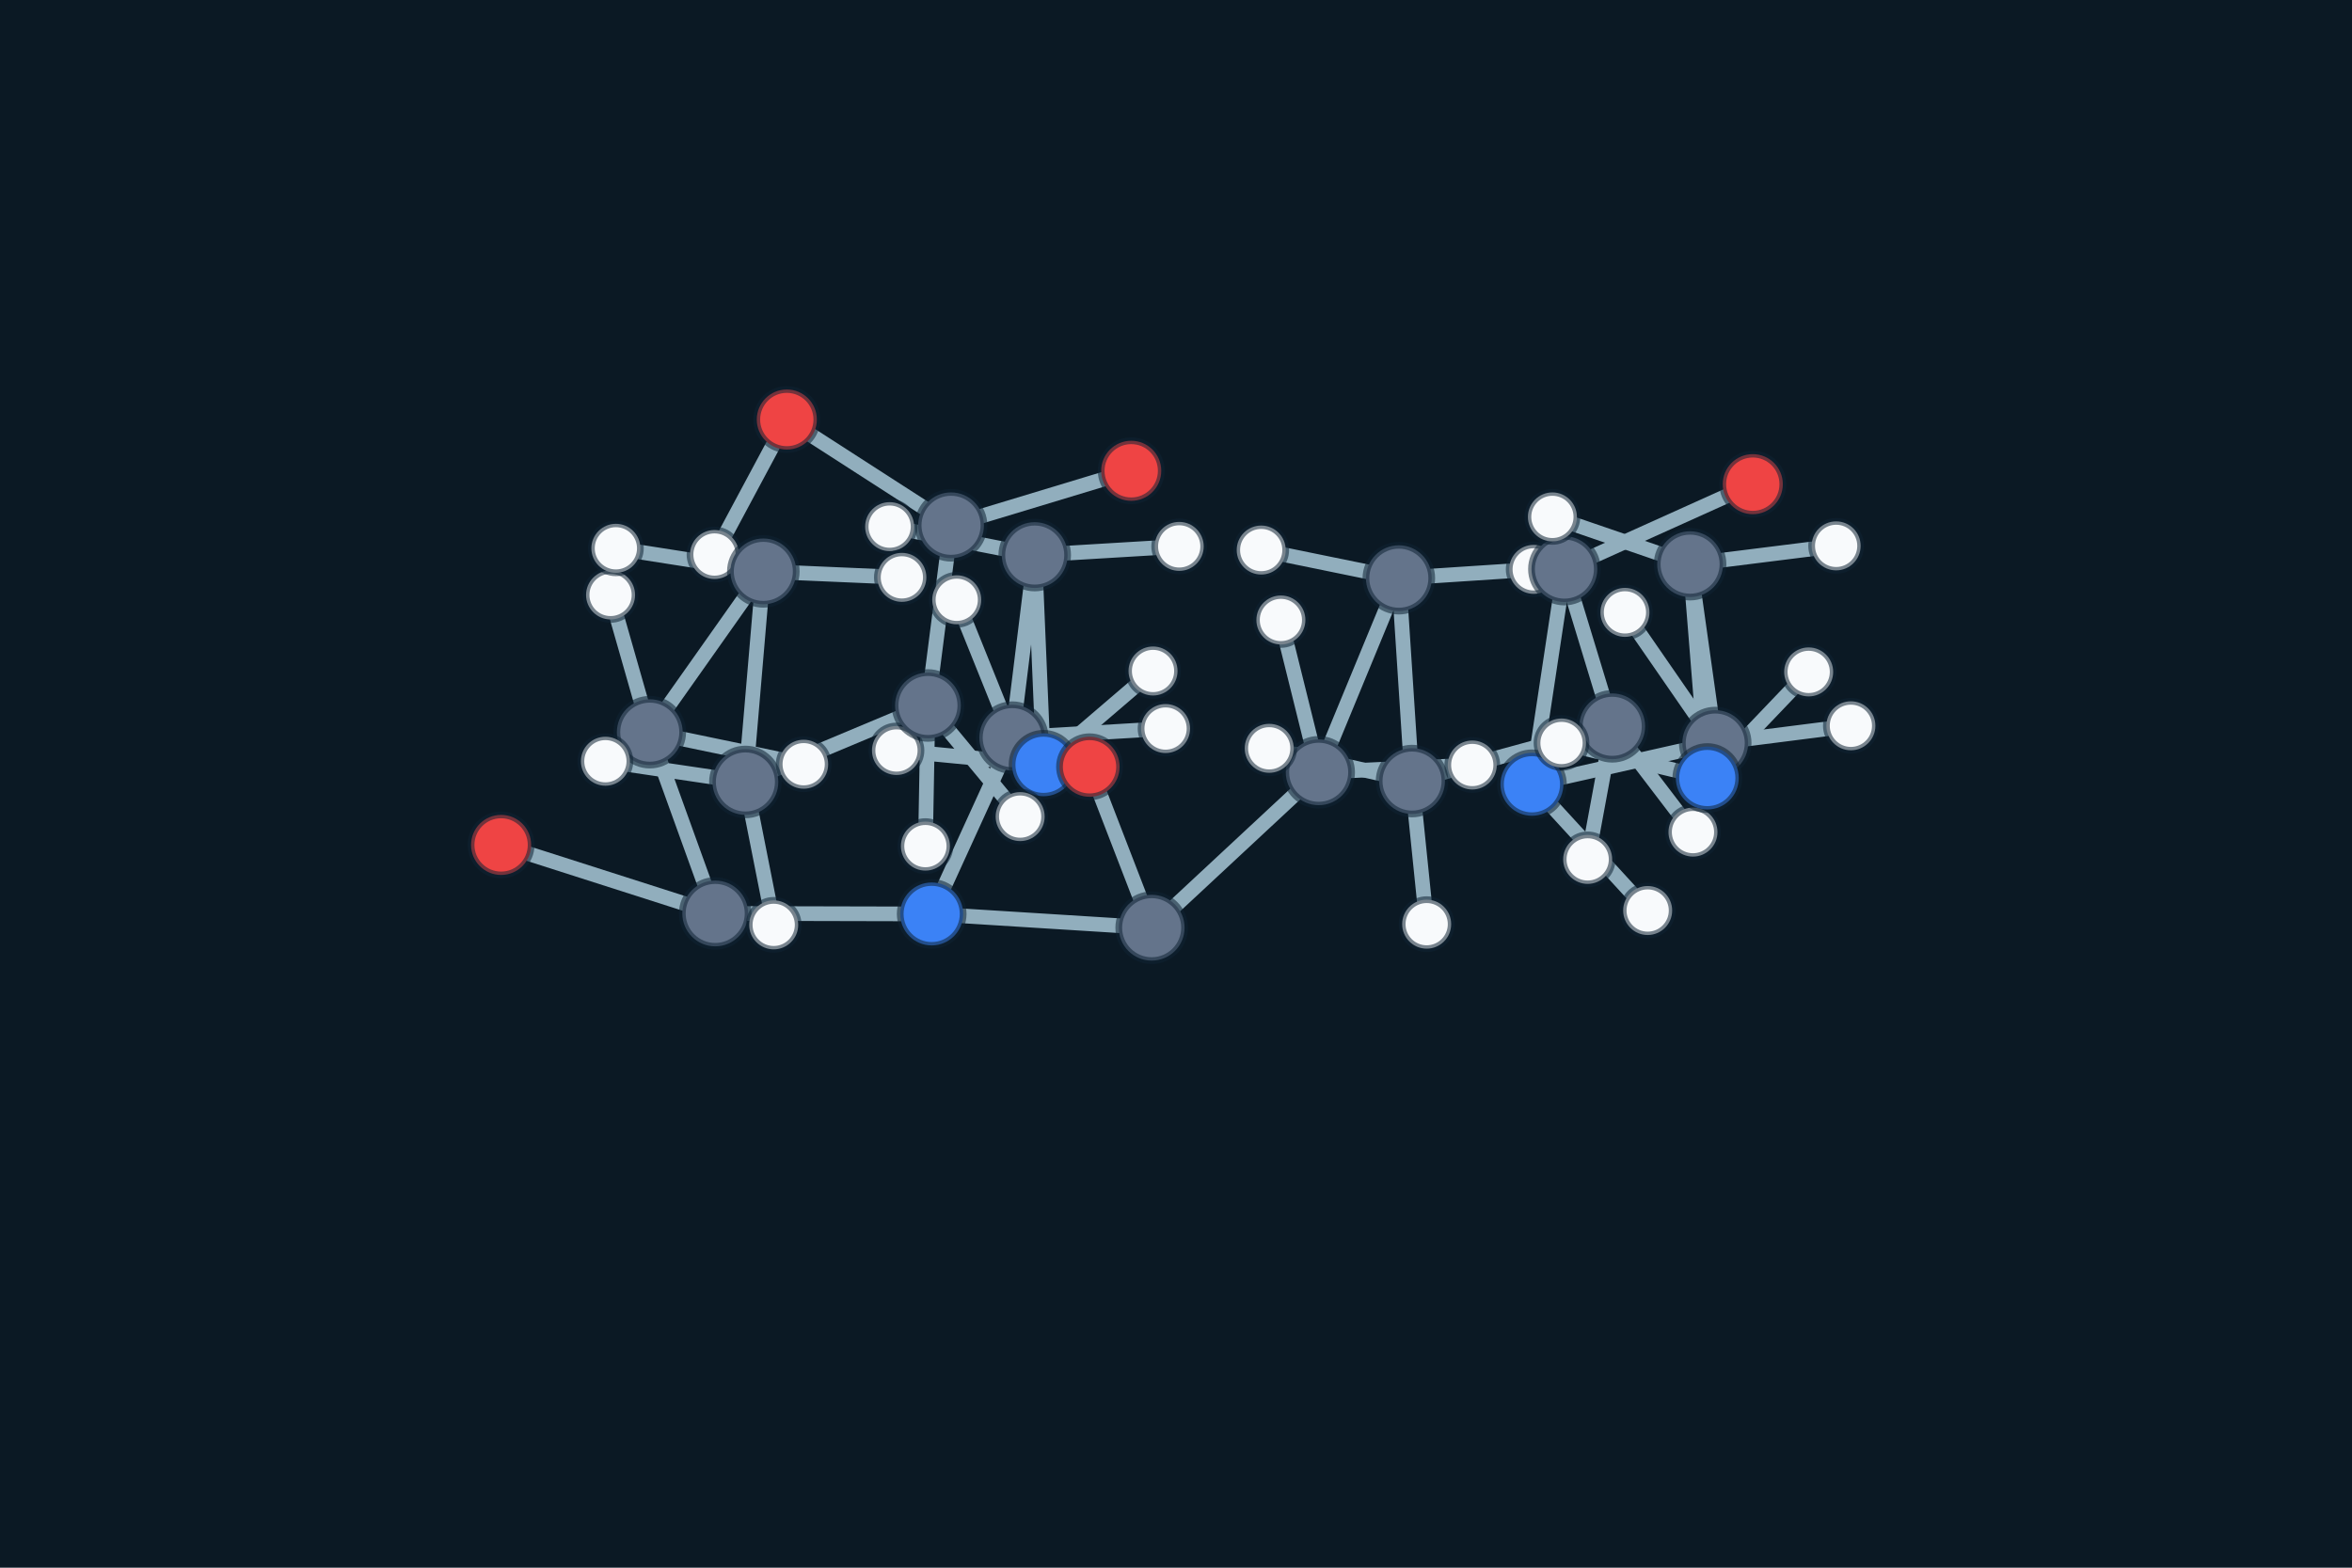
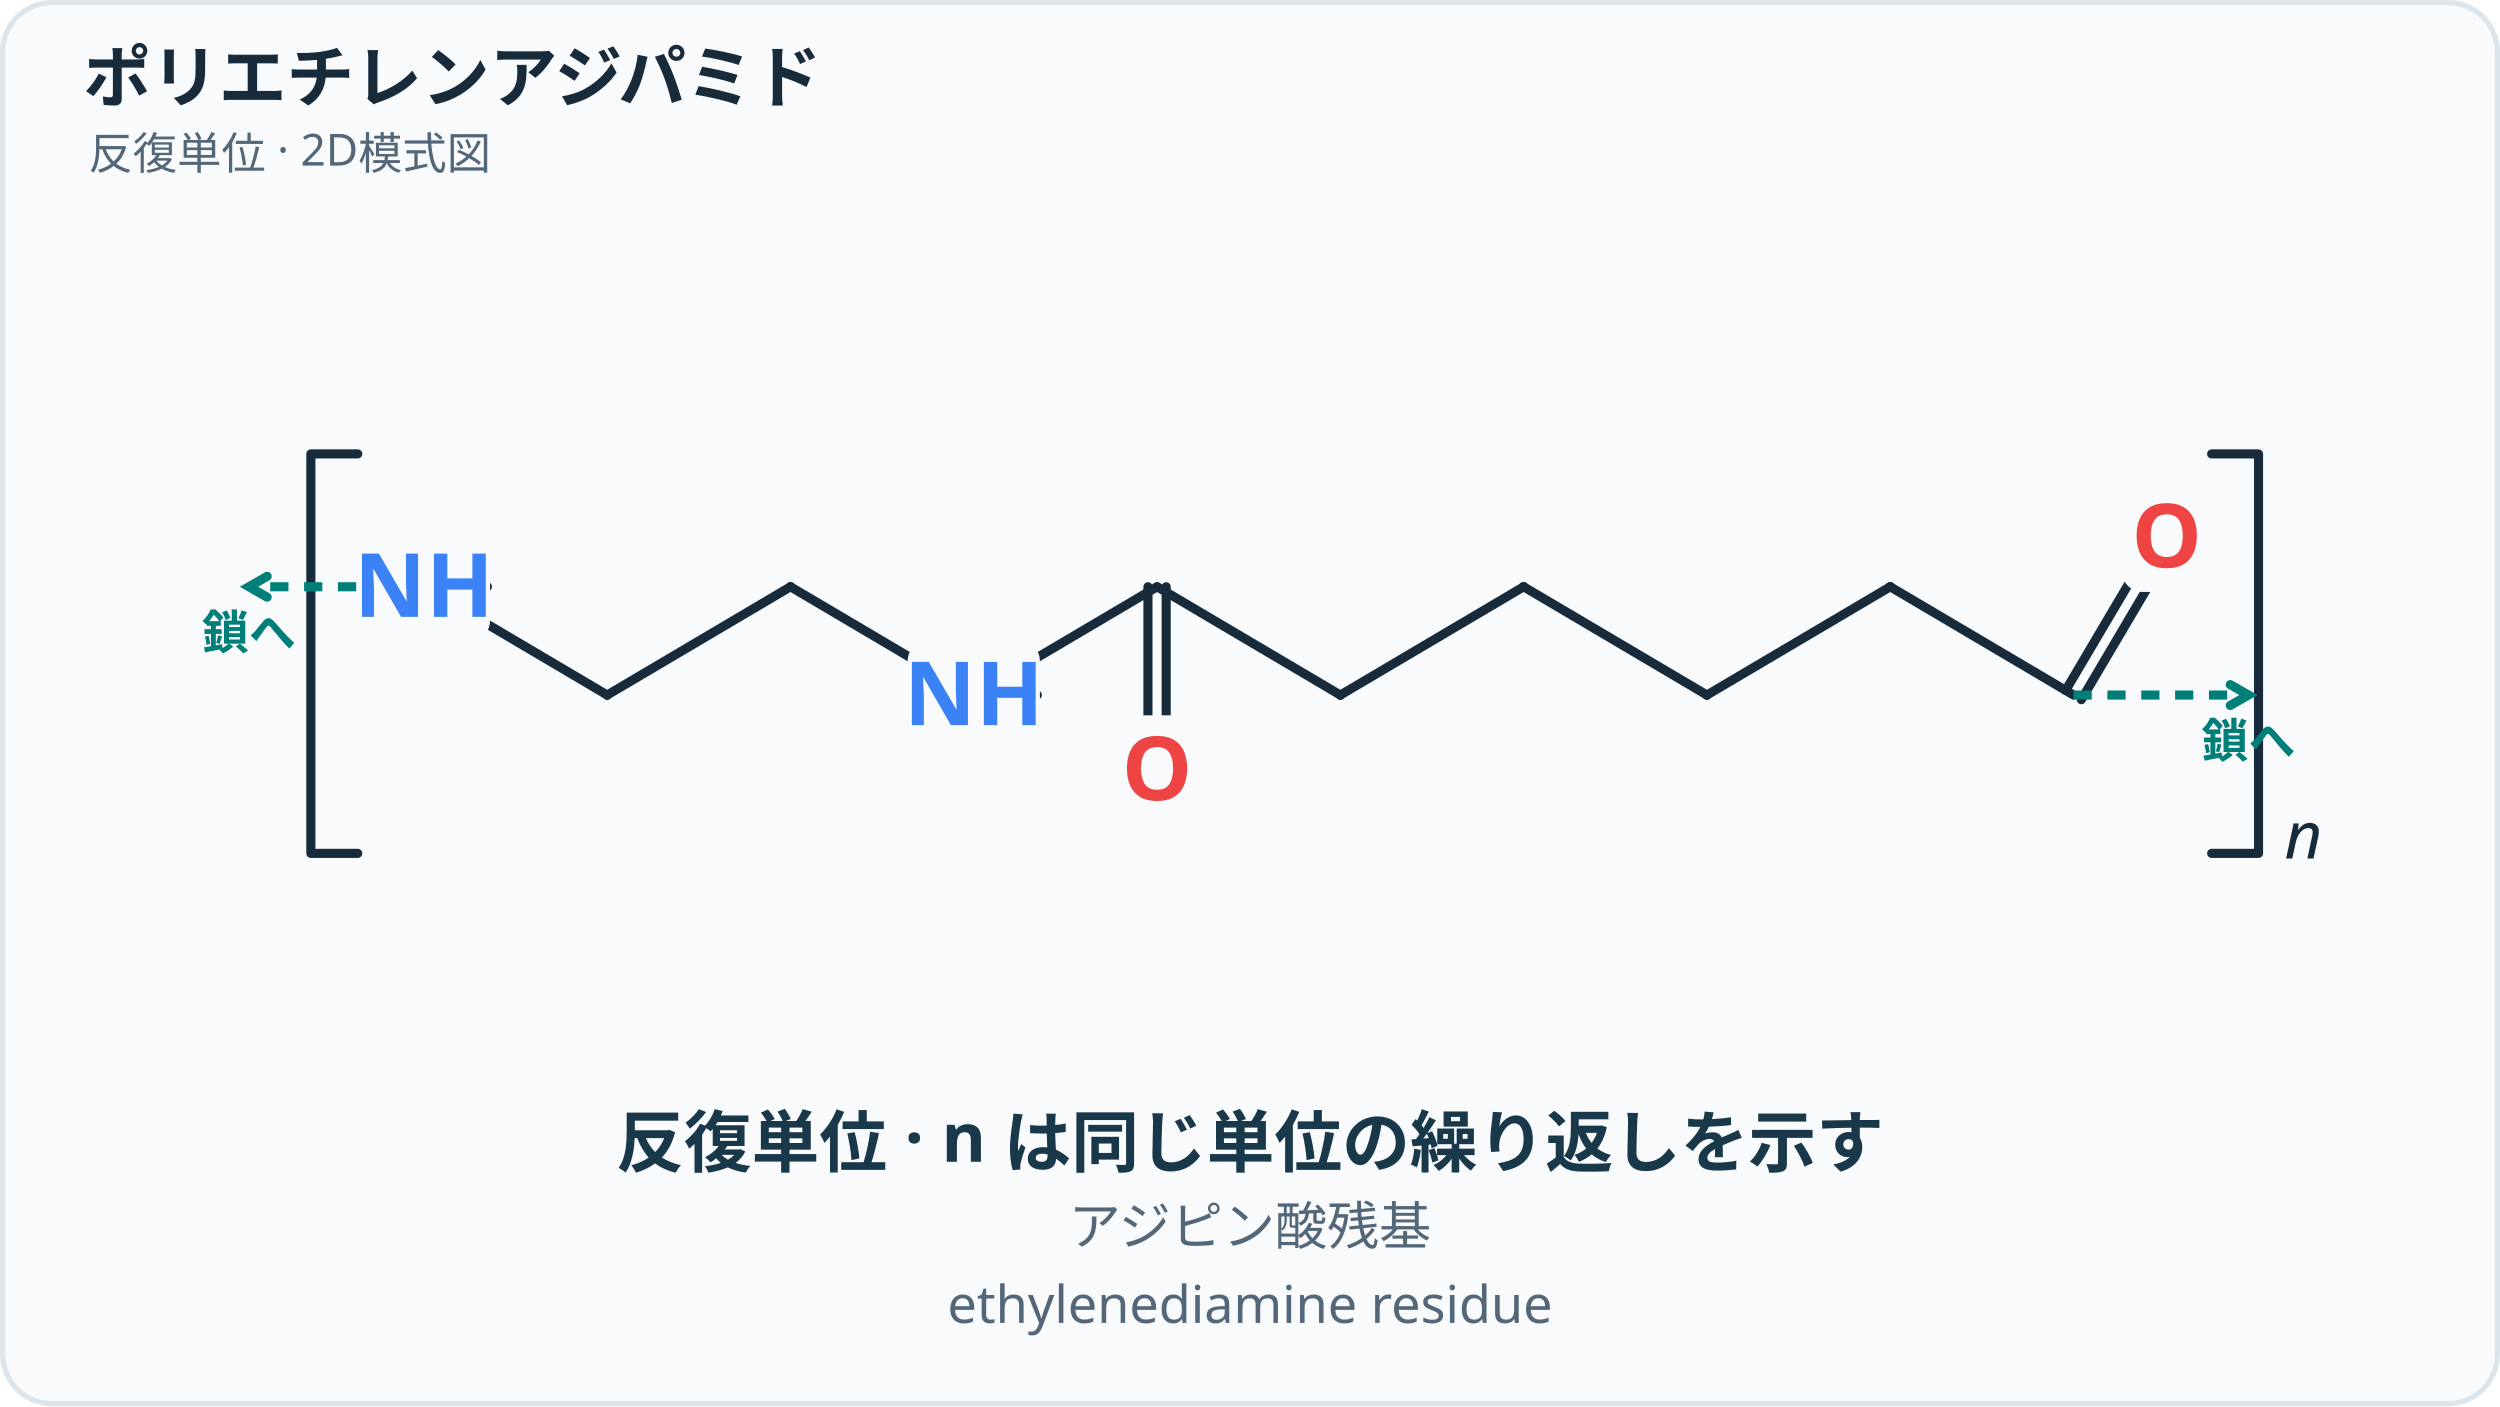
- <svg xmlns="http://www.w3.org/2000/svg" viewBox="0 0 192 128" role="img" aria-label="ポリエチレンアジパミド representative segment" data-polymer-id="polyethylene-adipamide">
-   <rect width="192" height="128" fill="#0b1924" />
-   <g>
-     <path d="M58.385 74.581L53.043 59.782" stroke="#91aebd" stroke-width="1.2" stroke-linecap="round" />
-     <path d="M58.385 74.581L76.056 74.623" stroke="#91aebd" stroke-width="1.2" stroke-linecap="round" />
-     <path d="M58.385 74.581L40.907 68.987" stroke="#91aebd" stroke-width="1.2" stroke-linecap="round" />
-     <path d="M53.043 59.782L49.842 48.576" stroke="#91aebd" stroke-width="1.2" stroke-linecap="round" />
-     <path d="M53.043 59.782L65.606 62.398" stroke="#91aebd" stroke-width="1.2" stroke-linecap="round" />
-     <path d="M53.043 59.782L62.313 46.653" stroke="#91aebd" stroke-width="1.2" stroke-linecap="round" />
-     <path d="M76.056 74.623L82.632 60.228" stroke="#91aebd" stroke-width="1.2" stroke-linecap="round" />
-     <path d="M94.014 75.746L76.056 74.623" stroke="#91aebd" stroke-width="1.2" stroke-linecap="round" />
-     <path d="M82.632 60.228L84.467 45.321" stroke="#91aebd" stroke-width="1.2" stroke-linecap="round" />
-     <path d="M82.632 60.228L78.101 48.972" stroke="#91aebd" stroke-width="1.2" stroke-linecap="round" />
-     <path d="M82.632 60.228L95.149 59.485" stroke="#91aebd" stroke-width="1.2" stroke-linecap="round" />
-     <path d="M85.187 62.443L94.125 54.786" stroke="#91aebd" stroke-width="1.2" stroke-linecap="round" />
-     <path d="M85.187 62.443L73.181 61.277" stroke="#91aebd" stroke-width="1.2" stroke-linecap="round" />
-     <path d="M84.467 45.321L85.187 62.443" stroke="#91aebd" stroke-width="1.2" stroke-linecap="round" />
-     <path d="M84.467 45.321L96.263 44.613" stroke="#91aebd" stroke-width="1.2" stroke-linecap="round" />
-     <path d="M84.467 45.321L72.624 43" stroke="#91aebd" stroke-width="1.2" stroke-linecap="round" />
-     <path d="M64.23 34.254L58.328 45.276" stroke="#91aebd" stroke-width="1.2" stroke-linecap="round" />
-     <path d="M62.313 46.653L73.622 47.141" stroke="#91aebd" stroke-width="1.2" stroke-linecap="round" />
-     <path d="M62.313 46.653L50.276 44.768" stroke="#91aebd" stroke-width="1.2" stroke-linecap="round" />
-     <path d="M60.849 63.846L49.421 62.153" stroke="#91aebd" stroke-width="1.2" stroke-linecap="round" />
-     <path d="M60.849 63.846L63.159 75.514" stroke="#91aebd" stroke-width="1.2" stroke-linecap="round" />
-     <path d="M75.752 57.602L83.278 66.674" stroke="#91aebd" stroke-width="1.2" stroke-linecap="round" />
-     <path d="M75.752 57.602L75.544 69.084" stroke="#91aebd" stroke-width="1.2" stroke-linecap="round" />
-     <path d="M94.014 75.746L107.648 63.055" stroke="#91aebd" stroke-width="1.2" stroke-linecap="round" />
-     <path d="M94.014 75.746L88.943 62.606" stroke="#91aebd" stroke-width="1.2" stroke-linecap="round" />
-     <path d="M107.648 63.055L104.563 50.621" stroke="#91aebd" stroke-width="1.2" stroke-linecap="round" />
-     <path d="M107.648 63.055L120.185 62.462" stroke="#91aebd" stroke-width="1.2" stroke-linecap="round" />
-     <path d="M107.648 63.055L114.191 47.209" stroke="#91aebd" stroke-width="1.2" stroke-linecap="round" />
-     <path d="M62.313 46.653L60.849 63.846" stroke="#91aebd" stroke-width="1.2" stroke-linecap="round" />
-     <path d="M114.191 47.209L125.2 46.488" stroke="#91aebd" stroke-width="1.2" stroke-linecap="round" />
-     <path d="M114.191 47.209L102.956 44.911" stroke="#91aebd" stroke-width="1.2" stroke-linecap="round" />
-     <path d="M115.269 63.773L103.609 61.099" stroke="#91aebd" stroke-width="1.2" stroke-linecap="round" />
-     <path d="M115.269 63.773L116.463 75.457" stroke="#91aebd" stroke-width="1.2" stroke-linecap="round" />
-     <path d="M131.611 59.303L138.202 67.94" stroke="#91aebd" stroke-width="1.2" stroke-linecap="round" />
-     <path d="M131.611 59.303L129.606 70.169" stroke="#91aebd" stroke-width="1.2" stroke-linecap="round" />
-     <path d="M114.191 47.209L115.269 63.773" stroke="#91aebd" stroke-width="1.2" stroke-linecap="round" />
-     <path d="M60.849 63.846L75.752 57.602" stroke="#91aebd" stroke-width="1.2" stroke-linecap="round" />
-     <path d="M115.269 63.773L131.611 59.303" stroke="#91aebd" stroke-width="1.2" stroke-linecap="round" />
-     <path d="M131.611 59.303L127.706 46.467" stroke="#91aebd" stroke-width="1.2" stroke-linecap="round" />
-     <path d="M127.706 46.467L143.085 39.532" stroke="#91aebd" stroke-width="1.2" stroke-linecap="round" />
-     <path d="M127.706 46.467L125.056 64.037" stroke="#91aebd" stroke-width="1.2" stroke-linecap="round" />
-     <path d="M75.752 57.602L77.636 42.891" stroke="#91aebd" stroke-width="1.2" stroke-linecap="round" />
-     <path d="M77.636 42.891L92.345 38.44" stroke="#91aebd" stroke-width="1.2" stroke-linecap="round" />
-     <path d="M77.636 42.891L64.23 34.254" stroke="#91aebd" stroke-width="1.2" stroke-linecap="round" />
-     <path d="M125.056 64.037L140.019 60.669" stroke="#91aebd" stroke-width="1.2" stroke-linecap="round" />
-     <path d="M125.056 64.037L134.503 74.343" stroke="#91aebd" stroke-width="1.2" stroke-linecap="round" />
-     <path d="M140.019 60.669L137.967 46.064" stroke="#91aebd" stroke-width="1.2" stroke-linecap="round" />
-     <path d="M140.019 60.669L132.649 50" stroke="#91aebd" stroke-width="1.2" stroke-linecap="round" />
-     <path d="M140.019 60.669L151.093 59.26" stroke="#91aebd" stroke-width="1.2" stroke-linecap="round" />
-     <path d="M139.371 63.525L147.647 54.861" stroke="#91aebd" stroke-width="1.2" stroke-linecap="round" />
-     <path d="M139.371 63.525L127.471 60.664" stroke="#91aebd" stroke-width="1.2" stroke-linecap="round" />
-     <path d="M137.967 46.064L139.371 63.525" stroke="#91aebd" stroke-width="1.2" stroke-linecap="round" />
-     <path d="M137.967 46.064L149.889 44.57" stroke="#91aebd" stroke-width="1.2" stroke-linecap="round" />
-     <path d="M137.967 46.064L126.727 42.205" stroke="#91aebd" stroke-width="1.2" stroke-linecap="round" />
-     <circle cx="58.385" cy="74.581" r="2.686" fill="#64748b" stroke="#102433" stroke-opacity=".55" stroke-width=".55" />
-     <circle cx="53.043" cy="59.782" r="2.686" fill="#64748b" stroke="#102433" stroke-opacity=".55" stroke-width=".55" />
-     <circle cx="76.056" cy="74.623" r="2.569" fill="#3b82f6" stroke="#102433" stroke-opacity=".55" stroke-width=".55" />
-     <circle cx="82.632" cy="60.228" r="2.686" fill="#64748b" stroke="#102433" stroke-opacity=".55" stroke-width=".55" />
-     <circle cx="49.842" cy="48.576" r="2" fill="#f8fafc" stroke="#102433" stroke-opacity=".55" stroke-width=".55" />
-     <circle cx="94.125" cy="54.786" r="2" fill="#f8fafc" stroke="#102433" stroke-opacity=".55" stroke-width=".55" />
-     <circle cx="73.181" cy="61.277" r="2" fill="#f8fafc" stroke="#102433" stroke-opacity=".55" stroke-width=".55" />
-     <circle cx="84.467" cy="45.321" r="2.686" fill="#64748b" stroke="#102433" stroke-opacity=".55" stroke-width=".55" />
-     <circle cx="85.187" cy="62.443" r="2.569" fill="#3b82f6" stroke="#102433" stroke-opacity=".55" stroke-width=".55" />
-     <circle cx="78.101" cy="48.972" r="2" fill="#f8fafc" stroke="#102433" stroke-opacity=".55" stroke-width=".55" />
-     <circle cx="95.149" cy="59.485" r="2" fill="#f8fafc" stroke="#102433" stroke-opacity=".55" stroke-width=".55" />
-     <circle cx="96.263" cy="44.613" r="2" fill="#f8fafc" stroke="#102433" stroke-opacity=".55" stroke-width=".55" />
-     <circle cx="58.328" cy="45.276" r="2" fill="#f8fafc" stroke="#102433" stroke-opacity=".55" stroke-width=".55" />
-     <circle cx="72.624" cy="43" r="2" fill="#f8fafc" stroke="#102433" stroke-opacity=".55" stroke-width=".55" />
-     <circle cx="65.606" cy="62.398" r="2" fill="#f8fafc" stroke="#102433" stroke-opacity=".55" stroke-width=".55" />
-     <circle cx="73.622" cy="47.141" r="2" fill="#f8fafc" stroke="#102433" stroke-opacity=".55" stroke-width=".55" />
-     <circle cx="50.276" cy="44.768" r="2" fill="#f8fafc" stroke="#102433" stroke-opacity=".55" stroke-width=".55" />
-     <circle cx="49.421" cy="62.153" r="2" fill="#f8fafc" stroke="#102433" stroke-opacity=".55" stroke-width=".55" />
-     <circle cx="63.159" cy="75.514" r="2" fill="#f8fafc" stroke="#102433" stroke-opacity=".55" stroke-width=".55" />
-     <circle cx="83.278" cy="66.674" r="2" fill="#f8fafc" stroke="#102433" stroke-opacity=".55" stroke-width=".55" />
-     <circle cx="75.544" cy="69.084" r="2" fill="#f8fafc" stroke="#102433" stroke-opacity=".55" stroke-width=".55" />
-     <circle cx="94.014" cy="75.746" r="2.686" fill="#64748b" stroke="#102433" stroke-opacity=".55" stroke-width=".55" />
-     <circle cx="107.648" cy="63.055" r="2.686" fill="#64748b" stroke="#102433" stroke-opacity=".55" stroke-width=".55" />
-     <circle cx="62.313" cy="46.653" r="2.686" fill="#64748b" stroke="#102433" stroke-opacity=".55" stroke-width=".55" />
-     <circle cx="104.563" cy="50.621" r="2" fill="#f8fafc" stroke="#102433" stroke-opacity=".55" stroke-width=".55" />
-     <circle cx="120.185" cy="62.462" r="2" fill="#f8fafc" stroke="#102433" stroke-opacity=".55" stroke-width=".55" />
-     <circle cx="125.2" cy="46.488" r="2" fill="#f8fafc" stroke="#102433" stroke-opacity=".55" stroke-width=".55" />
-     <circle cx="102.956" cy="44.911" r="2" fill="#f8fafc" stroke="#102433" stroke-opacity=".55" stroke-width=".55" />
-     <circle cx="103.609" cy="61.099" r="2" fill="#f8fafc" stroke="#102433" stroke-opacity=".55" stroke-width=".55" />
-     <circle cx="116.463" cy="75.457" r="2" fill="#f8fafc" stroke="#102433" stroke-opacity=".55" stroke-width=".55" />
-     <circle cx="138.202" cy="67.94" r="2" fill="#f8fafc" stroke="#102433" stroke-opacity=".55" stroke-width=".55" />
-     <circle cx="129.606" cy="70.169" r="2" fill="#f8fafc" stroke="#102433" stroke-opacity=".55" stroke-width=".55" />
-     <circle cx="114.191" cy="47.209" r="2.686" fill="#64748b" stroke="#102433" stroke-opacity=".55" stroke-width=".55" />
-     <circle cx="60.849" cy="63.846" r="2.686" fill="#64748b" stroke="#102433" stroke-opacity=".55" stroke-width=".55" />
-     <circle cx="115.269" cy="63.773" r="2.686" fill="#64748b" stroke="#102433" stroke-opacity=".55" stroke-width=".55" />
-     <circle cx="131.611" cy="59.303" r="2.686" fill="#64748b" stroke="#102433" stroke-opacity=".55" stroke-width=".55" />
-     <circle cx="127.706" cy="46.467" r="2.686" fill="#64748b" stroke="#102433" stroke-opacity=".55" stroke-width=".55" />
-     <circle cx="143.085" cy="39.532" r="2.452" fill="#ef4444" stroke="#102433" stroke-opacity=".55" stroke-width=".55" />
-     <circle cx="88.943" cy="62.606" r="2.452" fill="#ef4444" stroke="#102433" stroke-opacity=".55" stroke-width=".55" />
-     <circle cx="75.752" cy="57.602" r="2.686" fill="#64748b" stroke="#102433" stroke-opacity=".55" stroke-width=".55" />
-     <circle cx="77.636" cy="42.891" r="2.686" fill="#64748b" stroke="#102433" stroke-opacity=".55" stroke-width=".55" />
-     <circle cx="92.345" cy="38.44" r="2.452" fill="#ef4444" stroke="#102433" stroke-opacity=".55" stroke-width=".55" />
-     <circle cx="64.23" cy="34.254" r="2.452" fill="#ef4444" stroke="#102433" stroke-opacity=".55" stroke-width=".55" />
-     <circle cx="40.907" cy="68.987" r="2.452" fill="#ef4444" stroke="#102433" stroke-opacity=".55" stroke-width=".55" />
-     <circle cx="125.056" cy="64.037" r="2.569" fill="#3b82f6" stroke="#102433" stroke-opacity=".55" stroke-width=".55" />
-     <circle cx="140.019" cy="60.669" r="2.686" fill="#64748b" stroke="#102433" stroke-opacity=".55" stroke-width=".55" />
-     <circle cx="147.647" cy="54.861" r="2" fill="#f8fafc" stroke="#102433" stroke-opacity=".55" stroke-width=".55" />
-     <circle cx="127.471" cy="60.664" r="2" fill="#f8fafc" stroke="#102433" stroke-opacity=".55" stroke-width=".55" />
-     <circle cx="137.967" cy="46.064" r="2.686" fill="#64748b" stroke="#102433" stroke-opacity=".55" stroke-width=".55" />
-     <circle cx="139.371" cy="63.525" r="2.569" fill="#3b82f6" stroke="#102433" stroke-opacity=".55" stroke-width=".55" />
-     <circle cx="134.503" cy="74.343" r="2" fill="#f8fafc" stroke="#102433" stroke-opacity=".55" stroke-width=".55" />
-     <circle cx="132.649" cy="50" r="2" fill="#f8fafc" stroke="#102433" stroke-opacity=".55" stroke-width=".55" />
-     <circle cx="151.093" cy="59.26" r="2" fill="#f8fafc" stroke="#102433" stroke-opacity=".55" stroke-width=".55" />
-     <circle cx="149.889" cy="44.57" r="2" fill="#f8fafc" stroke="#102433" stroke-opacity=".55" stroke-width=".55" />
-     <circle cx="126.727" cy="42.205" r="2" fill="#f8fafc" stroke="#102433" stroke-opacity=".55" stroke-width=".55" />
+ <svg xmlns="http://www.w3.org/2000/svg" viewBox="0 0 960 540" role="img" aria-labelledby="polymer-title polymer-description" data-polymer-id="polyethylene-adipamide" data-generator-version="task8-2d-v4" data-structure-source-commit="3050fed9c89f16aed19c2323db94fef5f9f9765e" data-representation-type="linear-repeat" data-atom-count="26" data-bond-count="25">
+   <rect width="960" height="540" rx="20" fill="#f8fafc" />
+   <rect x="1" y="1" width="958" height="538" rx="19" fill="none" stroke="#dce5ec" stroke-width="2" />
+   <text class="figure-title" x="32" y="39" font-family="sans-serif" font-size="26" font-weight="750" fill="#182b3b">ポリエチレンアジパミド</text>
+   <text class="figure-kicker" x="34" y="65" font-family="sans-serif" font-size="17" fill="#536779">反復単位 · 2D模式図</text>
+   <g class="repeat-bracket" data-repeat-closure="condensation-repeat-boundary" data-repeat-left-port="left" data-repeat-right-port="right" data-repeat-bond-order="1" fill="none" stroke="#182b3b" stroke-width="3.5" stroke-linecap="round" stroke-linejoin="round">
+     <path d="M137.375 174.306H119.375V327.694H137.375" />
+     <path d="M849.273 174.306H867.273V327.694H849.273" />
  </g>
+   <text class="repeat-n" data-repeat-count-notation="true" x="877.27" y="329.69" font-family="sans-serif" font-size="25" font-style="italic" fill="#182b3b">n</text>
+   <g class="chemical-bonds" fill="none" stroke="#182b3b" stroke-width="3.5" stroke-linecap="round" stroke-linejoin="round">
+     <g class="bond" data-bond-ref="diacid.a0::diacid.a1" data-atom-a="diacid.a0" data-atom-b="diacid.a1" data-bond-order="1">
+       <path d="M444.31 225.31L514.69 266.9" />
+     </g>
+     <g class="bond" data-bond-ref="diacid.a1::diacid.a2" data-atom-a="diacid.a1" data-atom-b="diacid.a2" data-bond-order="1">
+       <path d="M514.69 266.9L585.08 225.31" />
+     </g>
+     <g class="bond" data-bond-ref="diacid.a2::diacid.a3" data-atom-a="diacid.a2" data-atom-b="diacid.a3" data-bond-order="1">
+       <path d="M585.08 225.31L655.46 266.9" />
+     </g>
+     <g class="bond" data-bond-ref="diacid.a3::diacid.a4" data-atom-a="diacid.a3" data-atom-b="diacid.a4" data-bond-order="1">
+       <path d="M655.46 266.9L725.84 225.31" />
+     </g>
+     <g class="bond" data-bond-ref="diacid.a4::diacid.a5" data-atom-a="diacid.a4" data-atom-b="diacid.a5" data-bond-order="1">
+       <path d="M725.84 225.31L796.23 266.9" />
+     </g>
+     <g class="bond" data-bond-ref="diacid.a5::diacid.a6" data-atom-a="diacid.a5" data-atom-b="diacid.a6" data-bond-order="2">
+       <path d="M793.21 265.12L820.76 218.51" />
+       <path d="M799.24 268.68L826.78 222.07" />
+     </g>
+     <g class="bond" data-bond-ref="diacid.a0::diacid.a8" data-atom-a="diacid.a0" data-atom-b="diacid.a8" data-bond-order="2">
+       <path d="M447.81 225.31L447.81 279.45" />
+       <path d="M440.81 225.31L440.81 279.45" />
+     </g>
+     <g class="bond" data-bond-ref="diacid.a1::diacid.a10" data-atom-a="diacid.a1" data-atom-b="diacid.a10" data-bond-order="1">
+       <path d="M514.69 266.9L514.69 266.9" />
+     </g>
+     <g class="bond" data-bond-ref="diacid.a1::diacid.a11" data-atom-a="diacid.a1" data-atom-b="diacid.a11" data-bond-order="1">
+       <path d="M514.69 266.9L514.69 266.9" />
+     </g>
+     <g class="bond" data-bond-ref="diacid.a2::diacid.a12" data-atom-a="diacid.a2" data-atom-b="diacid.a12" data-bond-order="1">
+       <path d="M585.08 225.31L585.08 225.31" />
+     </g>
+     <g class="bond" data-bond-ref="diacid.a2::diacid.a13" data-atom-a="diacid.a2" data-atom-b="diacid.a13" data-bond-order="1">
+       <path d="M585.08 225.31L585.08 225.31" />
+     </g>
+     <g class="bond" data-bond-ref="diacid.a3::diacid.a14" data-atom-a="diacid.a3" data-atom-b="diacid.a14" data-bond-order="1">
+       <path d="M655.46 266.9L655.46 266.9" />
+     </g>
+     <g class="bond" data-bond-ref="diacid.a3::diacid.a15" data-atom-a="diacid.a3" data-atom-b="diacid.a15" data-bond-order="1">
+       <path d="M655.46 266.9L655.46 266.9" />
+     </g>
+     <g class="bond" data-bond-ref="diacid.a4::diacid.a16" data-atom-a="diacid.a4" data-atom-b="diacid.a16" data-bond-order="1">
+       <path d="M725.84 225.31L725.84 225.31" />
+     </g>
+     <g class="bond" data-bond-ref="diacid.a4::diacid.a17" data-atom-a="diacid.a4" data-atom-b="diacid.a17" data-bond-order="1">
+       <path d="M725.84 225.31L725.84 225.31" />
+     </g>
+     <g class="bond" data-bond-ref="diamine.a0::diamine.a1" data-atom-a="diamine.a0" data-atom-b="diamine.a1" data-bond-order="1">
+       <path d="M352.92 254.49L303.54 225.31" />
+     </g>
+     <g class="bond" data-bond-ref="diamine.a1::diamine.a2" data-atom-a="diamine.a1" data-atom-b="diamine.a2" data-bond-order="1">
+       <path d="M303.54 225.31L233.16 266.9" />
+     </g>
+     <g class="bond" data-bond-ref="diamine.a2::diamine.a3" data-atom-a="diamine.a2" data-atom-b="diamine.a3" data-bond-order="1">
+       <path d="M233.16 266.9L183.78 237.72" />
+     </g>
+     <g class="bond" data-bond-ref="diamine.a0::diamine.a5" data-atom-a="diamine.a0" data-atom-b="diamine.a5" data-bond-order="1">
+       <path d="M398.33 266.9L373.93 266.9" />
+     </g>
+     <g class="bond" data-bond-ref="diamine.a1::diamine.a6" data-atom-a="diamine.a1" data-atom-b="diamine.a6" data-bond-order="1">
+       <path d="M303.54 225.31L303.54 225.31" />
+     </g>
+     <g class="bond" data-bond-ref="diamine.a1::diamine.a7" data-atom-a="diamine.a1" data-atom-b="diamine.a7" data-bond-order="1">
+       <path d="M303.54 225.31L303.54 225.31" />
+     </g>
+     <g class="bond" data-bond-ref="diamine.a2::diamine.a8" data-atom-a="diamine.a2" data-atom-b="diamine.a8" data-bond-order="1">
+       <path d="M233.16 266.9L233.16 266.9" />
+     </g>
+     <g class="bond" data-bond-ref="diamine.a2::diamine.a9" data-atom-a="diamine.a2" data-atom-b="diamine.a9" data-bond-order="1">
+       <path d="M233.16 266.9L233.16 266.9" />
+     </g>
+     <g class="bond" data-bond-ref="diamine.a3::diamine.a11" data-atom-a="diamine.a3" data-atom-b="diamine.a11" data-bond-order="1">
+       <path d="M187.17 225.31L162.77 225.31" />
+     </g>
+     <g class="bond" data-bond-ref="diacid.a0::diamine.a0" data-atom-a="diacid.a0" data-atom-b="diamine.a0" data-bond-order="1">
+       <path d="M444.31 225.31L394.93 254.49" />
+     </g>
+   </g>
+   <g class="aromatic-rings" data-aromatic-cycle-count="0" />
+   <g class="continuations">
+     <g class="continuation-port" data-port-id="left" data-port-atom-ref="diamine.a3" data-connection-type="amide-C-N" data-external-bond-order="1" data-partner-element="C">
+       <path d="M162.77 225.31L95.59 225.31" fill="none" stroke="#007f78" stroke-width="3.5" stroke-dasharray="7 6" />
+       <path d="M102.59 229.31L95.59 225.31L102.59 221.31" fill="none" stroke="#007f78" stroke-width="3.5" stroke-linecap="round" />
+       <text class="continuation-label" data-port-label-for="left" x="95.59" y="249.31" text-anchor="middle" font-family="sans-serif" font-size="18" font-weight="700" fill="#007f78">鎖へ</text>
+     </g>
+     <g class="continuation-port" data-port-id="right" data-port-atom-ref="diacid.a5" data-connection-type="amide-C-N" data-external-bond-order="1" data-partner-element="N">
+       <path d="M796.23 266.9L863.41 266.9" fill="none" stroke="#007f78" stroke-width="3.5" stroke-dasharray="7 6" />
+       <path d="M856.41 262.9L863.41 266.9L856.41 270.9" fill="none" stroke="#007f78" stroke-width="3.5" stroke-linecap="round" />
+       <text class="continuation-label" data-port-label-for="right" x="863.41" y="290.9" text-anchor="middle" font-family="sans-serif" font-size="18" font-weight="700" fill="#007f78">鎖へ</text>
+     </g>
+   </g>
+   <g class="atom-labels">
+     <g class="atom-map skeletal-carbon" data-atom-ref="diacid.a0" data-element="C" data-display="skeletal-carbon-vertex" aria-hidden="true">
+       <circle cx="444.31" cy="225.31" r="2.5" fill="#182b3b" opacity=".001" />
+     </g>
+     <g class="atom-map skeletal-carbon" data-atom-ref="diacid.a1" data-element="C" data-display="skeletal-carbon-vertex" aria-hidden="true">
+       <circle cx="514.69" cy="266.9" r="2.5" fill="#182b3b" opacity=".001" />
+     </g>
+     <g class="atom-map skeletal-carbon" data-atom-ref="diacid.a2" data-element="C" data-display="skeletal-carbon-vertex" aria-hidden="true">
+       <circle cx="585.08" cy="225.31" r="2.5" fill="#182b3b" opacity=".001" />
+     </g>
+     <g class="atom-map skeletal-carbon" data-atom-ref="diacid.a3" data-element="C" data-display="skeletal-carbon-vertex" aria-hidden="true">
+       <circle cx="655.46" cy="266.9" r="2.5" fill="#182b3b" opacity=".001" />
+     </g>
+     <g class="atom-map skeletal-carbon" data-atom-ref="diacid.a4" data-element="C" data-display="skeletal-carbon-vertex" aria-hidden="true">
+       <circle cx="725.84" cy="225.31" r="2.5" fill="#182b3b" opacity=".001" />
+     </g>
+     <g class="atom-map skeletal-carbon" data-atom-ref="diacid.a5" data-element="C" data-display="skeletal-carbon-vertex" aria-hidden="true">
+       <circle cx="796.23" cy="266.9" r="2.5" fill="#182b3b" opacity=".001" />
+     </g>
+     <g class="atom-map atom-label" data-atom-ref="diacid.a6" data-element="O" data-display="element-label" data-label-atom-refs="diacid.a6" aria-hidden="true">
+       <rect x="814.79" y="185.31" width="34.48" height="42" rx="8" fill="#f8fafc" />
+       <text x="832.03" y="217.87" text-anchor="middle" font-family="sans-serif" font-size="34" font-weight="750" fill="#ef4444">O</text>
+     </g>
+     <g class="atom-map atom-label" data-atom-ref="diacid.a8" data-element="O" data-display="element-label" data-label-atom-refs="diacid.a8" aria-hidden="true">
+       <rect x="427.07" y="274.69" width="34.48" height="42" rx="8" fill="#f8fafc" />
+       <text x="444.31" y="307.25" text-anchor="middle" font-family="sans-serif" font-size="34" font-weight="750" fill="#ef4444">O</text>
+     </g>
+     <g class="atom-map atom-label" data-atom-ref="diamine.a0" data-element="N" data-display="heteroatom-group" data-label-atom-refs="diamine.a0 diamine.a5" aria-hidden="true">
+       <rect x="348.53" y="245.9" width="50.8" height="42" rx="8" fill="#f8fafc" />
+       <text x="373.93" y="278.46" text-anchor="middle" font-family="sans-serif" font-size="34" font-weight="750" fill="#3b82f6">NH</text>
+     </g>
+     <g class="atom-map skeletal-carbon" data-atom-ref="diamine.a1" data-element="C" data-display="skeletal-carbon-vertex" aria-hidden="true">
+       <circle cx="303.54" cy="225.31" r="2.5" fill="#182b3b" opacity=".001" />
+     </g>
+     <g class="atom-map skeletal-carbon" data-atom-ref="diamine.a2" data-element="C" data-display="skeletal-carbon-vertex" aria-hidden="true">
+       <circle cx="233.16" cy="266.9" r="2.5" fill="#182b3b" opacity=".001" />
+     </g>
+     <g class="atom-map atom-label" data-atom-ref="diamine.a3" data-element="N" data-display="heteroatom-group" data-label-atom-refs="diamine.a3 diamine.a11" aria-hidden="true">
+       <rect x="137.37" y="204.31" width="50.8" height="42" rx="8" fill="#f8fafc" />
+       <text x="162.77" y="236.87" text-anchor="middle" font-family="sans-serif" font-size="34" font-weight="750" fill="#3b82f6">NH</text>
+     </g>
+   </g>
+   <text class="annotation primary" x="480" y="448" text-anchor="middle" font-family="sans-serif" font-size="26" font-weight="700" fill="#19384a">反復単位 · n は同じ単位の繰り返しを示す</text>
+   <text class="annotation" x="480" y="478" text-anchor="middle" font-family="sans-serif" font-size="20" font-weight="500" fill="#536779">アジピン酸残基</text>
+   <text class="annotation" x="480" y="508" text-anchor="middle" font-family="sans-serif" font-size="20" font-weight="500" fill="#536779">ethylenediamine residue</text>
</svg>
